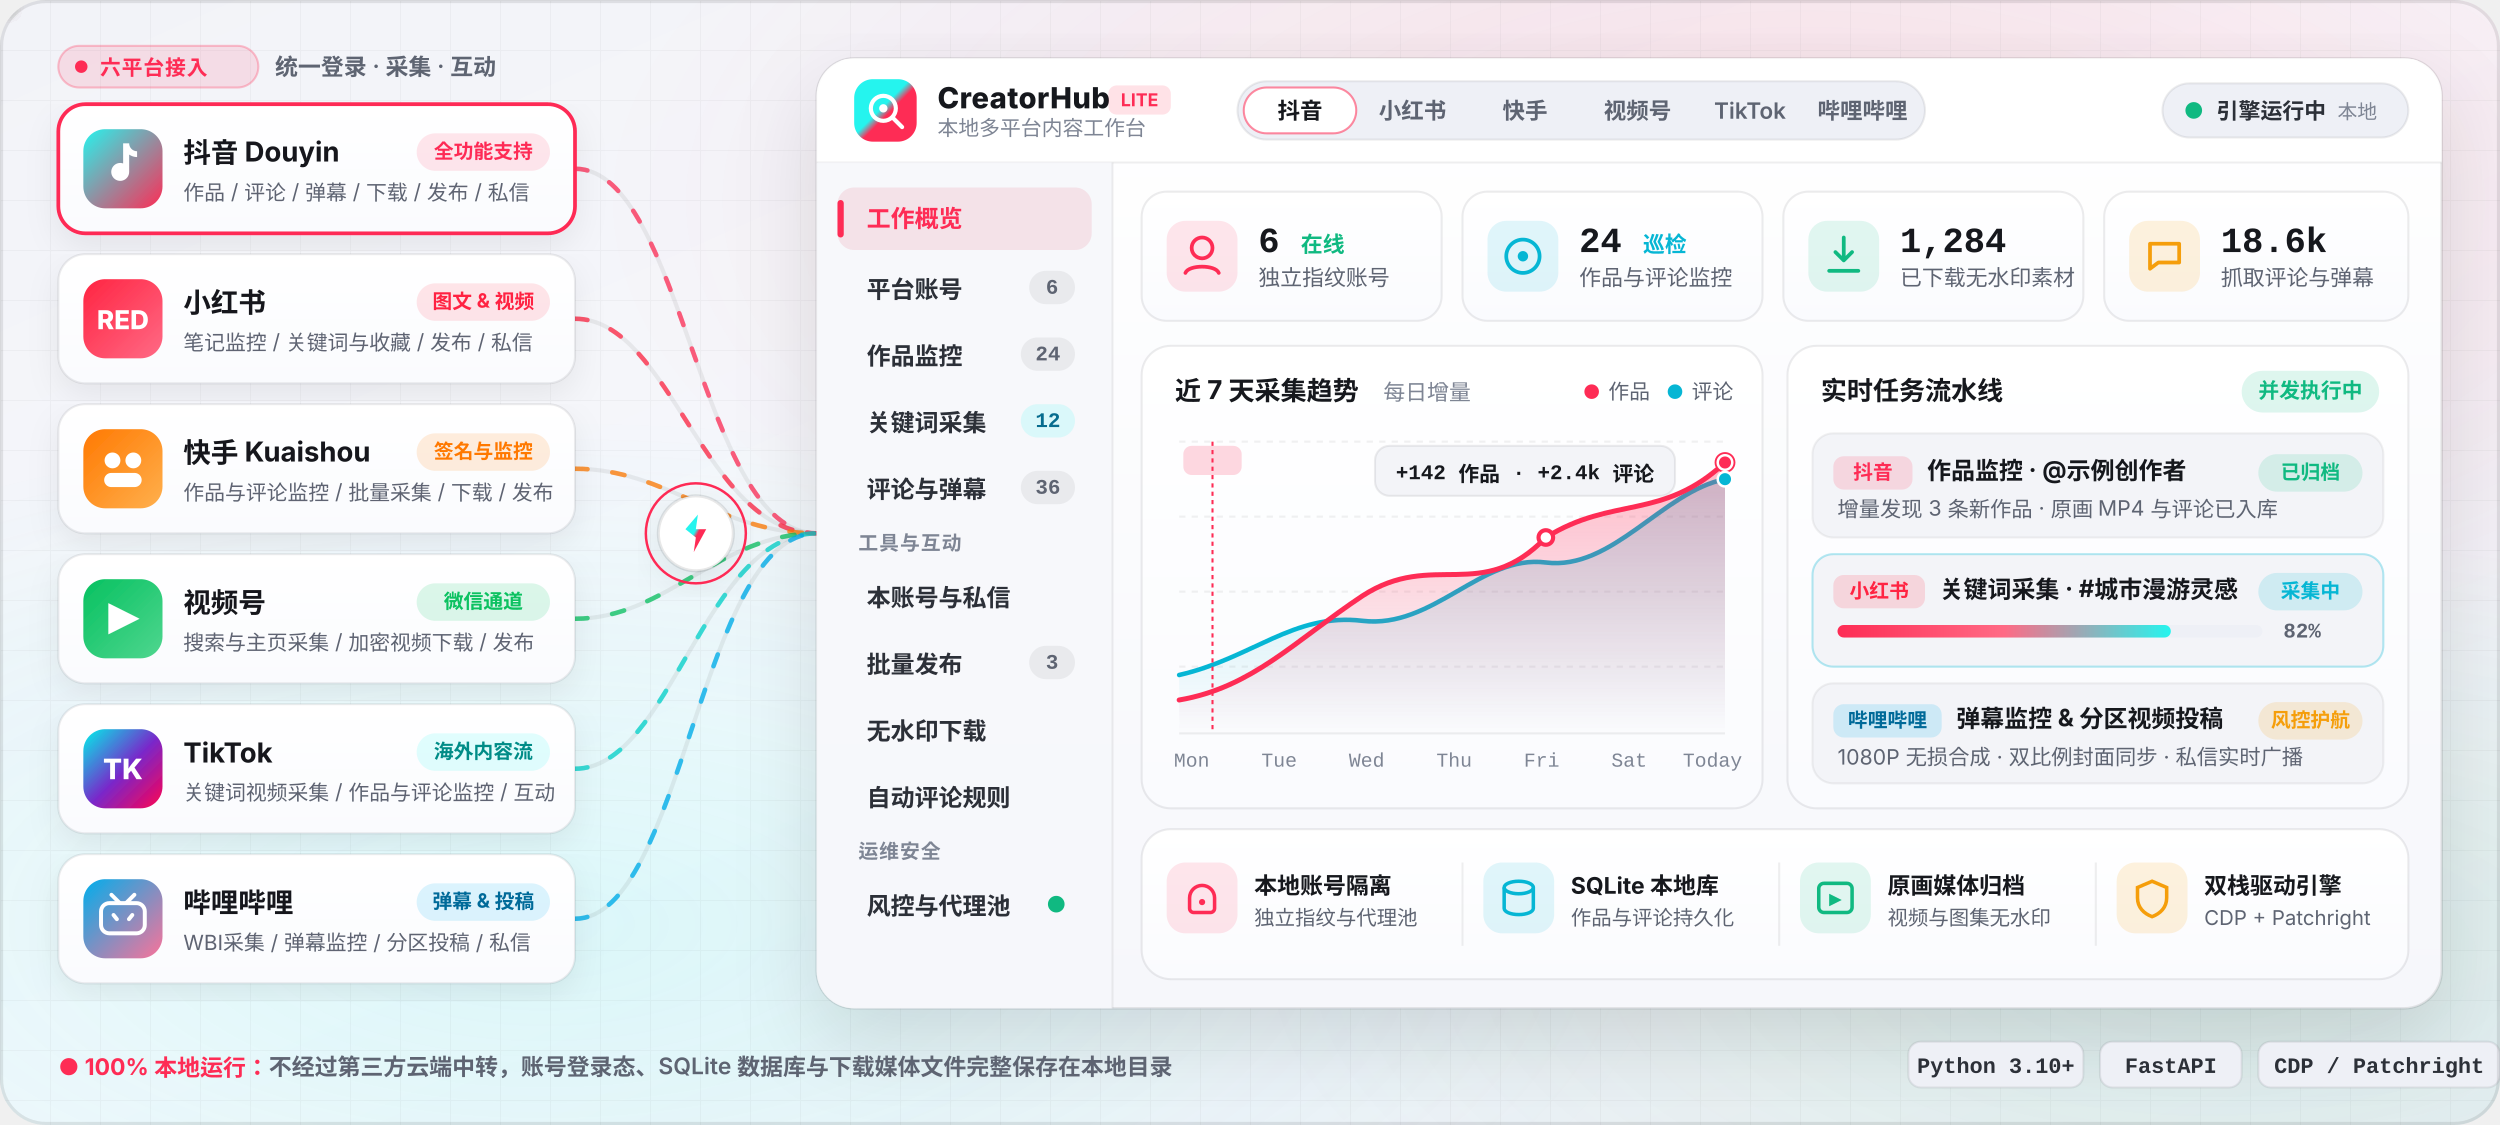
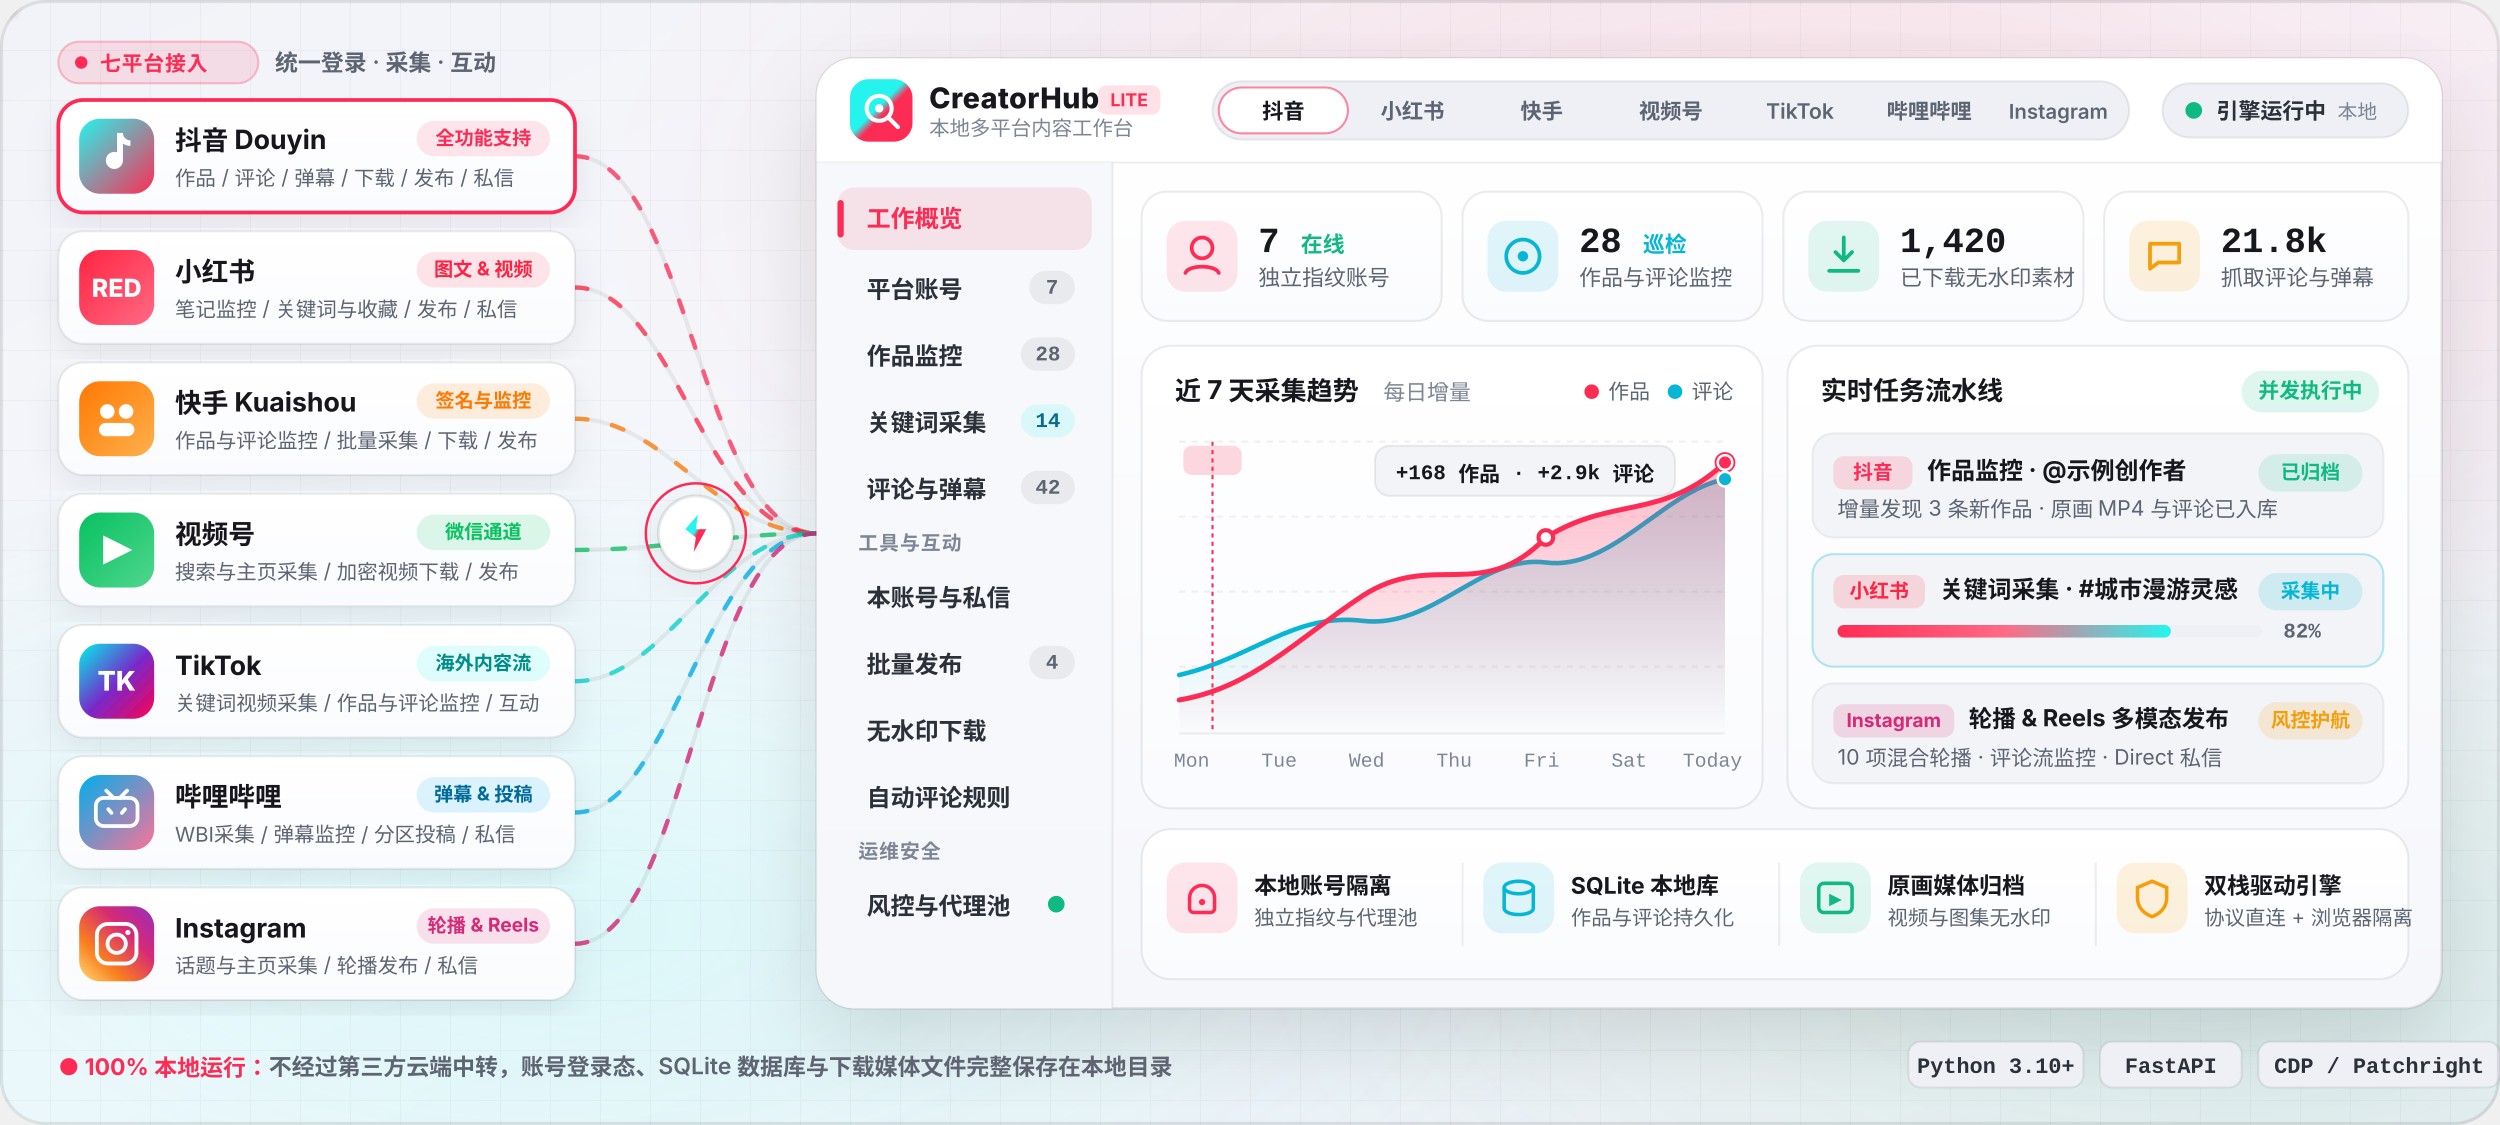
<svg xmlns="http://www.w3.org/2000/svg" viewBox="0 0 1200 540" width="1200" height="540" role="img" aria-labelledby="hero-title hero-desc">
  <defs>
    <linearGradient id="canvas-bg" x1="0" y1="0" x2="1" y2="1">
      <stop offset="0%" stop-color="#f2f3f8" />
      <stop offset="50%" stop-color="#f7f8fc" />
      <stop offset="100%" stop-color="#eceef5" />
    </linearGradient>
    <radialGradient id="glow-rose" cx="0.72" cy="0.18" r="0.48">
      <stop offset="0%" stop-color="#fe2c55" stop-opacity="0.13" />
      <stop offset="100%" stop-color="#fe2c55" stop-opacity="0" />
    </radialGradient>
    <radialGradient id="glow-cyan" cx="0.22" cy="0.82" r="0.45">
      <stop offset="0%" stop-color="#25f4ee" stop-opacity="0.13" />
      <stop offset="100%" stop-color="#25f4ee" stop-opacity="0" />
    </radialGradient>
    <radialGradient id="glow-emerald" cx="0.88" cy="0.85" r="0.38">
      <stop offset="0%" stop-color="#07c160" stop-opacity="0.09" />
      <stop offset="100%" stop-color="#07c160" stop-opacity="0" />
    </radialGradient>
    <linearGradient id="shell-grad" x1="0" y1="0" x2="0" y2="1">
      <stop offset="0%" stop-color="#ffffff" />
      <stop offset="100%" stop-color="#f6f7fb" />
    </linearGradient>
    <linearGradient id="card-grad" x1="0" y1="0" x2="0" y2="1">
      <stop offset="0%" stop-color="#ffffff" />
      <stop offset="100%" stop-color="#fafbfe" />
    </linearGradient>
    <linearGradient id="brand-mark-grad" x1="0" y1="0" x2="1" y2="1">
      <stop offset="0%" stop-color="#25f4ee" />
      <stop offset="45%" stop-color="#25f4ee" />
      <stop offset="55%" stop-color="#fe2c55" />
      <stop offset="100%" stop-color="#fe2c55" />
    </linearGradient>
    <linearGradient id="pf-dy" x1="0" y1="0" x2="1" y2="1">
      <stop offset="0%" stop-color="#25f4ee" />
      <stop offset="100%" stop-color="#fe2c55" />
    </linearGradient>
    <linearGradient id="pf-xhs" x1="0" y1="0" x2="1" y2="1">
      <stop offset="0%" stop-color="#ff2442" />
      <stop offset="100%" stop-color="#ff6a85" />
    </linearGradient>
    <linearGradient id="pf-ks" x1="0" y1="0" x2="1" y2="1">
      <stop offset="0%" stop-color="#ff7902" />
      <stop offset="100%" stop-color="#ffb04d" />
    </linearGradient>
    <linearGradient id="pf-sph" x1="0" y1="0" x2="1" y2="1">
      <stop offset="0%" stop-color="#07c160" />
      <stop offset="100%" stop-color="#4fd68f" />
    </linearGradient>
    <linearGradient id="pf-tk" x1="0" y1="0" x2="1" y2="1">
      <stop offset="0%" stop-color="#00f2ea" />
      <stop offset="52%" stop-color="#7928ca" />
      <stop offset="100%" stop-color="#ff0050" />
    </linearGradient>
    <linearGradient id="pf-bili" x1="0" y1="0" x2="1" y2="1">
      <stop offset="0%" stop-color="#00aeec" />
      <stop offset="100%" stop-color="#fb7299" />
+     </linearGradient>
+     <linearGradient id="pf-ig" x1="0" y1="1" x2="1" y2="0">
+       <stop offset="0%" stop-color="#feda75" />
+       <stop offset="30%" stop-color="#fa7e1e" />
+       <stop offset="65%" stop-color="#d62976" />
+       <stop offset="100%" stop-color="#962fbf" />
    </linearGradient>
    <linearGradient id="chart-rose-fill" x1="0" y1="0" x2="0" y2="1">
      <stop offset="0%" stop-color="#fe2c55" stop-opacity="0.32" />
      <stop offset="100%" stop-color="#fe2c55" stop-opacity="0.0" />
    </linearGradient>
    <linearGradient id="chart-cyan-fill" x1="0" y1="0" x2="0" y2="1">
      <stop offset="0%" stop-color="#06b6d4" stop-opacity="0.26" />
      <stop offset="100%" stop-color="#06b6d4" stop-opacity="0.0" />
    </linearGradient>
    <linearGradient id="progress-grad" x1="0" y1="0" x2="1" y2="0">
      <stop offset="0%" stop-color="#fe2c55" />
      <stop offset="50%" stop-color="#ff6a85" />
      <stop offset="100%" stop-color="#25f4ee" />
    </linearGradient>
    <pattern id="bg-grid" width="24" height="24" patternUnits="userSpaceOnUse">
      <path d="M 24 0 L 0 0 0 24" fill="none" stroke="rgba(20,22,28,0.035)" stroke-width="1" />
    </pattern>
    <filter id="sh-shell" x="-8%" y="-8%" width="116%" height="120%">
      <feDropShadow dx="0" dy="16" stdDeviation="20" flood-color="#000000" flood-opacity="0.12" />
    </filter>
    <filter id="sh-card" x="-8%" y="-10%" width="116%" height="124%">
      <feDropShadow dx="0" dy="6" stdDeviation="8" flood-color="#000000" flood-opacity="0.07" />
    </filter>
    <filter id="orb-glow" x="-100%" y="-100%" width="300%" height="300%">
      <feGaussianBlur stdDeviation="3.5" result="blur" />
      <feMerge>
        <feMergeNode in="blur" />
        <feMergeNode in="SourceGraphic" />
      </feMerge>
    </filter>
    <clipPath id="canvas-clip">
      <rect width="1200" height="540" rx="22" />
    </clipPath>
    <clipPath id="shell-clip">
      <rect x="392" y="28" width="780" height="456" rx="18" />
    </clipPath>
-     <path id="stream-1" d="M 276 81 C 328 81, 336 256, 392 256" />
-     <path id="stream-2" d="M 276 153 C 322 153, 338 256, 392 256" />
-     <path id="stream-3" d="M 276 225 C 320 225, 345 256, 392 256" />
-     <path id="stream-4" d="M 276 297 C 320 297, 345 256, 392 256" />
-     <path id="stream-5" d="M 276 369 C 322 369, 338 256, 392 256" />
-     <path id="stream-6" d="M 276 441 C 328 441, 336 256, 392 256" />
+     <path id="stream-1" d="M 276 75 C 330 75, 336 256, 392 256" />
+     <path id="stream-2" d="M 276 138 C 324 138, 338 256, 392 256" />
+     <path id="stream-3" d="M 276 201 C 320 201, 344 256, 392 256" />
+     <path id="stream-4" d="M 276 264 C 320 264, 348 256, 392 256" />
+     <path id="stream-5" d="M 276 327 C 320 327, 344 256, 392 256" />
+     <path id="stream-6" d="M 276 390 C 324 390, 338 256, 392 256" />
+     <path id="stream-7" d="M 276 453 C 330 453, 336 256, 392 256" />
  </defs>
  <style>
    .font-ui {
      font-family: -apple-system, BlinkMacSystemFont, "Segoe UI", "PingFang SC", "Hiragino Sans GB", "Microsoft YaHei", sans-serif;
    }
    .font-mono {
      font-family: "JetBrains Mono", "SFMono-Regular", Consolas, "Liberation Mono", Menlo, monospace;
      font-variant-numeric: tabular-nums;
    }

    /* Flowing Data Streams */
    .stream-dash {
      stroke-dasharray: 6 12;
      animation: dash-flow 2.2s linear infinite;
    }
    .stream-dash.d2 { animation-duration: 2.5s; animation-delay: -0.4s; }
-     .stream-dash.d3 { animation-duration: 2.0s; animation-delay: -0.9s; }
-     .stream-dash.d4 { animation-duration: 2.6s; animation-delay: -1.3s; }
-     .stream-dash.d5 { animation-duration: 2.3s; animation-delay: -1.7s; }
-     .stream-dash.d6 { animation-duration: 2.4s; animation-delay: -2.1s; }
+     .stream-dash.d3 { animation-duration: 2.0s; animation-delay: -0.8s; }
+     .stream-dash.d4 { animation-duration: 2.6s; animation-delay: -1.2s; }
+     .stream-dash.d5 { animation-duration: 2.3s; animation-delay: -1.6s; }
+     .stream-dash.d6 { animation-duration: 2.4s; animation-delay: -2.0s; }
+     .stream-dash.d7 { animation-duration: 2.5s; animation-delay: -2.4s; }

    @keyframes dash-flow {
      from { stroke-dashoffset: 36; }
      to { stroke-dashoffset: 0; }
    }

    /* Live Engine Dot Pulse */
    .live-dot {
      transform-box: fill-box;
      transform-origin: center;
      animation: pulse-ring 2.2s cubic-bezier(0.2, 0.75, 0.25, 1) infinite;
    }
    @keyframes pulse-ring {
      0%, 100% { opacity: 1; transform: scale(1); }
      50% { opacity: 0.45; transform: scale(1.35); }
    }

-     /* 6-Platform Sequential Spotlight (12s cycle = 2s per platform) */
-     .pf-spot-1 { animation: pf-glow 12s infinite 0s; }
-     .pf-spot-2 { animation: pf-glow 12s infinite 2s; }
-     .pf-spot-3 { animation: pf-glow 12s infinite 4s; }
-     .pf-spot-4 { animation: pf-glow 12s infinite 6s; }
-     .pf-spot-5 { animation: pf-glow 12s infinite 8s; }
-     .pf-spot-6 { animation: pf-glow 12s infinite 10s; }
+     /* 7-Platform Sequential Spotlight (14s cycle = 2s per platform) */
+     .pf-spot-1 { animation: pf-glow 14s infinite 0s; }
+     .pf-spot-2 { animation: pf-glow 14s infinite 2s; }
+     .pf-spot-3 { animation: pf-glow 14s infinite 4s; }
+     .pf-spot-4 { animation: pf-glow 14s infinite 6s; }
+     .pf-spot-5 { animation: pf-glow 14s infinite 8s; }
+     .pf-spot-6 { animation: pf-glow 14s infinite 10s; }
+     .pf-spot-7 { animation: pf-glow 14s infinite 12s; }

    @keyframes pf-glow {
-       0%, 15% { opacity: 1; }
-       19%, 96% { opacity: 0; }
+       0%, 12.5% { opacity: 1; }
+       16%, 96% { opacity: 0; }
      100% { opacity: 1; }
    }

-     /* Platform Switcher Sliding Pill inside Workbench Header */
+     /* Platform Switcher Sliding Pill inside Workbench Header (7 tabs, 62px step) */
    .pswitch-pill {
-       animation: slide-pswitch 12s cubic-bezier(0.22, 1, 0.36, 1) infinite;
+       animation: slide-pswitch 14s cubic-bezier(0.22, 1, 0.36, 1) infinite;
    }
    @keyframes slide-pswitch {
-       0%, 14%     { transform: translateX(0px); }
-       16.6%, 30.6% { transform: translateX(54px); }
-       33.3%, 47.3% { transform: translateX(108px); }
-       50.0%, 64.0% { transform: translateX(162px); }
-       66.6%, 80.6% { transform: translateX(216px); }
-       83.3%, 97.3% { transform: translateX(270px); }
-       100%        { transform: translateX(0px); }
+       0%, 12%       { transform: translateX(0px); }
+       14.28%, 26.2% { transform: translateX(62px); }
+       28.57%, 40.5% { transform: translateX(124px); }
+       42.85%, 54.8% { transform: translateX(186px); }
+       57.14%, 69.1% { transform: translateX(248px); }
+       71.42%, 83.4% { transform: translateX(310px); }
+       85.71%, 97.7% { transform: translateX(372px); }
+       100%          { transform: translateX(0px); }
    }

    /* Chart Scanline and Pulsing Node */
    .chart-scan {
      animation: scan-x 6s ease-in-out infinite alternate;
    }
    @keyframes scan-x {
      0%   { transform: translateX(0px); opacity: 0.35; }
      50%  { opacity: 0.85; }
      100% { transform: translateX(230px); opacity: 0.35; }
    }

    /* Task Progress Bar Animation */
    .task-prog {
      animation: prog-fill 4.5s ease-in-out infinite alternate;
    }
    @keyframes prog-fill {
      0%   { width: 110px; }
      100% { width: 196px; }
    }

    /* Gateway Core Pulse */
    .hub-ring {
      transform-box: fill-box;
      transform-origin: center;
      animation: hub-breathe 3s ease-in-out infinite;
    }
    @keyframes hub-breathe {
      0%, 100% { transform: scale(1); opacity: 0.45; }
      50% { transform: scale(1.18); opacity: 0.85; }
    }

    @media (prefers-reduced-motion: reduce) {
-       .stream-dash, .live-dot, .pf-spot-1, .pf-spot-2, .pf-spot-3, .pf-spot-4, .pf-spot-5, .pf-spot-6,
+       .stream-dash, .live-dot, .pf-spot-1, .pf-spot-2, .pf-spot-3, .pf-spot-4, .pf-spot-5, .pf-spot-6, .pf-spot-7,
      .pswitch-pill, .chart-scan, .task-prog, .hub-ring {
        animation: none !important;
      }
    }
  </style>
  <g clip-path="url(#canvas-clip)" class="font-ui">
    <rect width="1200" height="540" rx="22" fill="url(#canvas-bg)" />
    <rect width="1200" height="540" fill="url(#glow-rose)" />
    <rect width="1200" height="540" fill="url(#glow-cyan)" />
    <rect width="1200" height="540" fill="url(#glow-emerald)" />
    <rect width="1200" height="540" fill="url(#bg-grid)" />
-     <g transform="translate(28, 22)">
+     <g transform="translate(28, 20)">
      <rect x="0" y="0" width="96" height="20" rx="10" fill="rgba(254,44,85,0.12)" stroke="rgba(254,44,85,0.28)" stroke-width="1" />
      <circle cx="11" cy="10" r="3" fill="#fe2c55" />
-       <text x="20" y="14" fill="#fe2c55" font-size="10" font-weight="700" letter-spacing="0.4">六平台接入</text>
+       <text x="20" y="14" fill="#fe2c55" font-size="10" font-weight="700" letter-spacing="0.4">七平台接入</text>
      <text x="104" y="14" fill="#5e6472" font-size="11" font-weight="600">统一登录 · 采集 · 互动</text>
    </g>
    <g fill="none" stroke-linecap="round">
      <use href="#stream-1" stroke="rgba(20,22,28,0.07)" stroke-width="2" />
      <use href="#stream-2" stroke="rgba(20,22,28,0.07)" stroke-width="2" />
      <use href="#stream-3" stroke="rgba(20,22,28,0.07)" stroke-width="2" />
      <use href="#stream-4" stroke="rgba(20,22,28,0.07)" stroke-width="2" />
      <use href="#stream-5" stroke="rgba(20,22,28,0.07)" stroke-width="2" />
      <use href="#stream-6" stroke="rgba(20,22,28,0.07)" stroke-width="2" />
-       <use href="#stream-1" class="stream-dash" stroke="#fe2c55" stroke-width="2.2" stroke-opacity="0.75" />
-       <use href="#stream-2" class="stream-dash d2" stroke="#ff2442" stroke-width="2.2" stroke-opacity="0.75" />
-       <use href="#stream-3" class="stream-dash d3" stroke="#ff7902" stroke-width="2.2" stroke-opacity="0.75" />
-       <use href="#stream-4" class="stream-dash d4" stroke="#07c160" stroke-width="2.2" stroke-opacity="0.75" />
-       <use href="#stream-5" class="stream-dash d5" stroke="#00d2cb" stroke-width="2.2" stroke-opacity="0.75" />
-       <use href="#stream-6" class="stream-dash d6" stroke="#00aeec" stroke-width="2.2" stroke-opacity="0.78" />
-       <circle r="3.8" fill="#fe2c55" filter="url(#orb-glow)">
-         <animateMotion dur="2.4s" repeatCount="indefinite" path="M 276 81 C 328 81, 336 256, 392 256" />
-       </circle>
-       <circle r="3.8" fill="#ff2442" filter="url(#orb-glow)">
-         <animateMotion dur="2.7s" begin="-0.5s" repeatCount="indefinite" path="M 276 153 C 322 153, 338 256, 392 256" />
-       </circle>
-       <circle r="3.8" fill="#ff7902" filter="url(#orb-glow)">
-         <animateMotion dur="2.2s" begin="-1.0s" repeatCount="indefinite" path="M 276 225 C 320 225, 345 256, 392 256" />
-       </circle>
-       <circle r="3.8" fill="#07c160" filter="url(#orb-glow)">
-         <animateMotion dur="2.8s" begin="-1.5s" repeatCount="indefinite" path="M 276 297 C 320 297, 345 256, 392 256" />
-       </circle>
-       <circle r="3.8" fill="#25f4ee" filter="url(#orb-glow)">
-         <animateMotion dur="2.5s" begin="-1.9s" repeatCount="indefinite" path="M 276 369 C 322 369, 338 256, 392 256" />
-       </circle>
-       <circle r="3.8" fill="#00aeec" filter="url(#orb-glow)">
-         <animateMotion dur="2.6s" begin="-2.3s" repeatCount="indefinite" path="M 276 441 C 328 441, 336 256, 392 256" />
+       <use href="#stream-7" stroke="rgba(20,22,28,0.07)" stroke-width="2" />
+       <use href="#stream-1" class="stream-dash" stroke="#fe2c55" stroke-width="2.1" stroke-opacity="0.75" />
+       <use href="#stream-2" class="stream-dash d2" stroke="#ff2442" stroke-width="2.1" stroke-opacity="0.75" />
+       <use href="#stream-3" class="stream-dash d3" stroke="#ff7902" stroke-width="2.1" stroke-opacity="0.75" />
+       <use href="#stream-4" class="stream-dash d4" stroke="#07c160" stroke-width="2.1" stroke-opacity="0.75" />
+       <use href="#stream-5" class="stream-dash d5" stroke="#00d2cb" stroke-width="2.1" stroke-opacity="0.75" />
+       <use href="#stream-6" class="stream-dash d6" stroke="#00aeec" stroke-width="2.1" stroke-opacity="0.78" />
+       <use href="#stream-7" class="stream-dash d7" stroke="#d62976" stroke-width="2.1" stroke-opacity="0.80" />
+       <circle r="3.6" fill="#fe2c55" filter="url(#orb-glow)">
+         <animateMotion dur="2.4s" repeatCount="indefinite" path="M 276 75 C 330 75, 336 256, 392 256" />
+       </circle>
+       <circle r="3.6" fill="#ff2442" filter="url(#orb-glow)">
+         <animateMotion dur="2.7s" begin="-0.4s" repeatCount="indefinite" path="M 276 138 C 324 138, 338 256, 392 256" />
+       </circle>
+       <circle r="3.6" fill="#ff7902" filter="url(#orb-glow)">
+         <animateMotion dur="2.2s" begin="-0.9s" repeatCount="indefinite" path="M 276 201 C 320 201, 344 256, 392 256" />
+       </circle>
+       <circle r="3.6" fill="#07c160" filter="url(#orb-glow)">
+         <animateMotion dur="2.8s" begin="-1.3s" repeatCount="indefinite" path="M 276 264 C 320 264, 348 256, 392 256" />
+       </circle>
+       <circle r="3.6" fill="#25f4ee" filter="url(#orb-glow)">
+         <animateMotion dur="2.5s" begin="-1.7s" repeatCount="indefinite" path="M 276 327 C 320 327, 344 256, 392 256" />
+       </circle>
+       <circle r="3.6" fill="#00aeec" filter="url(#orb-glow)">
+         <animateMotion dur="2.6s" begin="-2.1s" repeatCount="indefinite" path="M 276 390 C 324 390, 338 256, 392 256" />
+       </circle>
+       <circle r="3.6" fill="#d62976" filter="url(#orb-glow)">
+         <animateMotion dur="2.5s" begin="-2.5s" repeatCount="indefinite" path="M 276 453 C 330 453, 336 256, 392 256" />
      </circle>
    </g>
    <g transform="translate(334, 256)" filter="url(#sh-card)">
      <circle r="24" fill="none" stroke="#fe2c55" stroke-width="1.2" class="hub-ring" />
      <circle r="18" fill="#ffffff" stroke="rgba(20,22,28,0.10)" stroke-width="1.5" />
      <path d="M-5 -2 L1 -9 L0 -2 L5 -2 L-1 9 L0 2 Z" fill="url(#brand-mark-grad)" />
    </g>
-     <g transform="translate(28, 50)" filter="url(#sh-card)">
-       <rect width="248" height="62" rx="13" fill="url(#card-grad)" stroke="rgba(20,22,28,0.08)" stroke-width="1" />
-       <rect width="248" height="62" rx="13" fill="none" stroke="#fe2c55" stroke-width="1.8" class="pf-spot-1" />
-       <rect x="12" y="12" width="38" height="38" rx="10.5" fill="url(#pf-dy)" />
-       <path d="M34 20.5v12a4.3 4.3 0 1 1-2.9-4.05V18.8h2.9a3.8 3.8 0 0 0 3.8 3.8v2.8a6.7 6.7 0 0 1-3.8-1.2Z" fill="#ffffff" />
-       <text x="60" y="28" fill="#16181d" font-size="13.2" font-weight="700">抖音 Douyin</text>
-       <rect x="172" y="14" width="64" height="18" rx="9" fill="rgba(254,44,85,0.12)" />
-       <text x="204" y="26" fill="#fe2c55" font-size="9.5" font-weight="700" text-anchor="middle">全功能支持</text>
-       <text x="60" y="46" fill="#5e6472" font-size="10">作品 / 评论 / 弹幕 / 下载 / 发布 / 私信</text>
-     </g>
-     <g transform="translate(28, 122)" filter="url(#sh-card)">
-       <rect width="248" height="62" rx="13" fill="url(#card-grad)" stroke="rgba(20,22,28,0.08)" stroke-width="1" />
-       <rect width="248" height="62" rx="13" fill="none" stroke="#ff2442" stroke-width="1.8" class="pf-spot-2" opacity="0" />
-       <rect x="12" y="12" width="38" height="38" rx="10.5" fill="url(#pf-xhs)" />
-       <text x="31" y="36" fill="#ffffff" font-size="12.5" font-weight="800" text-anchor="middle">RED</text>
-       <text x="60" y="28" fill="#16181d" font-size="13.2" font-weight="700">小红书</text>
-       <rect x="172" y="14" width="64" height="18" rx="9" fill="rgba(255,36,66,0.12)" />
-       <text x="204" y="26" fill="#ff2442" font-size="9.5" font-weight="700" text-anchor="middle">图文 &amp; 视频</text>
-       <text x="60" y="46" fill="#5e6472" font-size="10">笔记监控 / 关键词与收藏 / 发布 / 私信</text>
-     </g>
-     <g transform="translate(28, 194)" filter="url(#sh-card)">
-       <rect width="248" height="62" rx="13" fill="url(#card-grad)" stroke="rgba(20,22,28,0.08)" stroke-width="1" />
-       <rect width="248" height="62" rx="13" fill="none" stroke="#ff7902" stroke-width="1.8" class="pf-spot-3" opacity="0" />
-       <rect x="12" y="12" width="38" height="38" rx="10.5" fill="url(#pf-ks)" />
-       <circle cx="26" cy="27" r="3.8" fill="#ffffff" />
-       <circle cx="36" cy="27" r="3.8" fill="#ffffff" />
-       <rect x="22" y="33" width="18" height="6.8" rx="3.4" fill="#ffffff" />
-       <text x="60" y="28" fill="#16181d" font-size="13.2" font-weight="700">快手 Kuaishou</text>
-       <rect x="172" y="14" width="64" height="18" rx="9" fill="rgba(255,121,2,0.14)" />
-       <text x="204" y="26" fill="#ff7902" font-size="9.5" font-weight="700" text-anchor="middle">签名与监控</text>
-       <text x="60" y="46" fill="#5e6472" font-size="10">作品与评论监控 / 批量采集 / 下载 / 发布</text>
-     </g>
-     <g transform="translate(28, 266)" filter="url(#sh-card)">
-       <rect width="248" height="62" rx="13" fill="url(#card-grad)" stroke="rgba(20,22,28,0.08)" stroke-width="1" />
-       <rect width="248" height="62" rx="13" fill="none" stroke="#07c160" stroke-width="1.8" class="pf-spot-4" opacity="0" />
-       <rect x="12" y="12" width="38" height="38" rx="10.5" fill="url(#pf-sph)" />
-       <path d="M24 23.5l15 7.5-15 7.5v-15z" fill="#ffffff" />
-       <text x="60" y="28" fill="#16181d" font-size="13.2" font-weight="700">视频号</text>
-       <rect x="172" y="14" width="64" height="18" rx="9" fill="rgba(7,193,96,0.14)" />
-       <text x="204" y="26" fill="#07c160" font-size="9.5" font-weight="700" text-anchor="middle">微信通道</text>
-       <text x="60" y="46" fill="#5e6472" font-size="10">搜索与主页采集 / 加密视频下载 / 发布</text>
-     </g>
-     <g transform="translate(28, 338)" filter="url(#sh-card)">
-       <rect width="248" height="62" rx="13" fill="url(#card-grad)" stroke="rgba(20,22,28,0.08)" stroke-width="1" />
-       <rect width="248" height="62" rx="13" fill="none" stroke="#00d2cb" stroke-width="1.8" class="pf-spot-5" opacity="0" />
-       <rect x="12" y="12" width="38" height="38" rx="10.5" fill="url(#pf-tk)" />
-       <text x="31" y="36" fill="#ffffff" font-size="13.5" font-weight="800" text-anchor="middle">TK</text>
-       <text x="60" y="28" fill="#16181d" font-size="13.2" font-weight="700">TikTok</text>
-       <rect x="172" y="14" width="64" height="18" rx="9" fill="rgba(37,244,238,0.14)" />
-       <text x="204" y="26" fill="#008c87" font-size="9.5" font-weight="700" text-anchor="middle">海外内容流</text>
-       <text x="60" y="46" fill="#5e6472" font-size="10">关键词视频采集 / 作品与评论监控 / 互动</text>
-     </g>
-     <g transform="translate(28, 410)" filter="url(#sh-card)">
-       <rect width="248" height="62" rx="13" fill="url(#card-grad)" stroke="rgba(20,22,28,0.08)" stroke-width="1" />
-       <rect width="248" height="62" rx="13" fill="none" stroke="#00aeec" stroke-width="1.8" class="pf-spot-6" opacity="0" />
-       <rect x="12" y="12" width="38" height="38" rx="10.5" fill="url(#pf-bili)" />
-       <path d="M25.5 19.5l3.8 3.8M36.5 19.5l-3.8 3.8" fill="none" stroke="#ffffff" stroke-width="1.9" stroke-linecap="round" />
-       <rect x="20.5" y="23.5" width="21" height="14.5" rx="4" fill="none" stroke="#ffffff" stroke-width="1.9" />
-       <path d="M26.5 29.2l1.6 2M35.5 29.2l-1.6 2" fill="none" stroke="#ffffff" stroke-width="1.9" stroke-linecap="round" />
-       <text x="60" y="28" fill="#16181d" font-size="13.2" font-weight="700">哔哩哔哩</text>
-       <rect x="172" y="14" width="64" height="18" rx="9" fill="rgba(0,174,236,0.14)" />
-       <text x="204" y="26" fill="#006a99" font-size="9.5" font-weight="700" text-anchor="middle">弹幕 &amp; 投稿</text>
-       <text x="60" y="46" fill="#5e6472" font-size="10">WBI采集 / 弹幕监控 / 分区投稿 / 私信</text>
+     <g transform="translate(28, 48)" filter="url(#sh-card)">
+       <rect width="248" height="54" rx="12" fill="url(#card-grad)" stroke="rgba(20,22,28,0.08)" stroke-width="1" />
+       <rect width="248" height="54" rx="12" fill="none" stroke="#fe2c55" stroke-width="1.8" class="pf-spot-1" />
+       <rect x="10" y="9" width="36" height="36" rx="10" fill="url(#pf-dy)" />
+       <path d="M31 17.5v11.5a4.1 4.1 0 1 1-2.8-3.88V15.8h2.8a3.6 3.6 0 0 0 3.6 3.6v2.6a6.4 6.4 0 0 1-3.6-1.1Z" fill="#ffffff" />
+       <text x="56" y="24" fill="#16181d" font-size="12.8" font-weight="700">抖音 Douyin</text>
+       <rect x="172" y="10" width="64" height="17" rx="8.5" fill="rgba(254,44,85,0.12)" />
+       <text x="204" y="21.5" fill="#fe2c55" font-size="9.2" font-weight="700" text-anchor="middle">全功能支持</text>
+       <text x="56" y="41" fill="#5e6472" font-size="9.8">作品 / 评论 / 弹幕 / 下载 / 发布 / 私信</text>
+     </g>
+     <g transform="translate(28, 111)" filter="url(#sh-card)">
+       <rect width="248" height="54" rx="12" fill="url(#card-grad)" stroke="rgba(20,22,28,0.08)" stroke-width="1" />
+       <rect width="248" height="54" rx="12" fill="none" stroke="#ff2442" stroke-width="1.8" class="pf-spot-2" opacity="0" />
+       <rect x="10" y="9" width="36" height="36" rx="10" fill="url(#pf-xhs)" />
+       <text x="28" y="31.5" fill="#ffffff" font-size="12" font-weight="800" text-anchor="middle">RED</text>
+       <text x="56" y="24" fill="#16181d" font-size="12.8" font-weight="700">小红书</text>
+       <rect x="172" y="10" width="64" height="17" rx="8.5" fill="rgba(255,36,66,0.12)" />
+       <text x="204" y="21.5" fill="#ff2442" font-size="9.2" font-weight="700" text-anchor="middle">图文 &amp; 视频</text>
+       <text x="56" y="41" fill="#5e6472" font-size="9.8">笔记监控 / 关键词与收藏 / 发布 / 私信</text>
+     </g>
+     <g transform="translate(28, 174)" filter="url(#sh-card)">
+       <rect width="248" height="54" rx="12" fill="url(#card-grad)" stroke="rgba(20,22,28,0.08)" stroke-width="1" />
+       <rect width="248" height="54" rx="12" fill="none" stroke="#ff7902" stroke-width="1.8" class="pf-spot-3" opacity="0" />
+       <rect x="10" y="9" width="36" height="36" rx="10" fill="url(#pf-ks)" />
+       <circle cx="23.5" cy="23.5" r="3.5" fill="#ffffff" />
+       <circle cx="32.5" cy="23.5" r="3.5" fill="#ffffff" />
+       <rect x="19.5" y="29" width="17" height="6.4" rx="3.2" fill="#ffffff" />
+       <text x="56" y="24" fill="#16181d" font-size="12.8" font-weight="700">快手 Kuaishou</text>
+       <rect x="172" y="10" width="64" height="17" rx="8.5" fill="rgba(255,121,2,0.14)" />
+       <text x="204" y="21.5" fill="#ff7902" font-size="9.2" font-weight="700" text-anchor="middle">签名与监控</text>
+       <text x="56" y="41" fill="#5e6472" font-size="9.8">作品与评论监控 / 批量采集 / 下载 / 发布</text>
+     </g>
+     <g transform="translate(28, 237)" filter="url(#sh-card)">
+       <rect width="248" height="54" rx="12" fill="url(#card-grad)" stroke="rgba(20,22,28,0.08)" stroke-width="1" />
+       <rect width="248" height="54" rx="12" fill="none" stroke="#07c160" stroke-width="1.8" class="pf-spot-4" opacity="0" />
+       <rect x="10" y="9" width="36" height="36" rx="10" fill="url(#pf-sph)" />
+       <path d="M21.5 20l14 7-14 7V20z" fill="#ffffff" />
+       <text x="56" y="24" fill="#16181d" font-size="12.8" font-weight="700">视频号</text>
+       <rect x="172" y="10" width="64" height="17" rx="8.5" fill="rgba(7,193,96,0.14)" />
+       <text x="204" y="21.5" fill="#07c160" font-size="9.2" font-weight="700" text-anchor="middle">微信通道</text>
+       <text x="56" y="41" fill="#5e6472" font-size="9.8">搜索与主页采集 / 加密视频下载 / 发布</text>
+     </g>
+     <g transform="translate(28, 300)" filter="url(#sh-card)">
+       <rect width="248" height="54" rx="12" fill="url(#card-grad)" stroke="rgba(20,22,28,0.08)" stroke-width="1" />
+       <rect width="248" height="54" rx="12" fill="none" stroke="#00d2cb" stroke-width="1.8" class="pf-spot-5" opacity="0" />
+       <rect x="10" y="9" width="36" height="36" rx="10" fill="url(#pf-tk)" />
+       <text x="28" y="31.5" fill="#ffffff" font-size="13" font-weight="800" text-anchor="middle">TK</text>
+       <text x="56" y="24" fill="#16181d" font-size="12.8" font-weight="700">TikTok</text>
+       <rect x="172" y="10" width="64" height="17" rx="8.5" fill="rgba(37,244,238,0.14)" />
+       <text x="204" y="21.5" fill="#008c87" font-size="9.2" font-weight="700" text-anchor="middle">海外内容流</text>
+       <text x="56" y="41" fill="#5e6472" font-size="9.8">关键词视频采集 / 作品与评论监控 / 互动</text>
+     </g>
+     <g transform="translate(28, 363)" filter="url(#sh-card)">
+       <rect width="248" height="54" rx="12" fill="url(#card-grad)" stroke="rgba(20,22,28,0.08)" stroke-width="1" />
+       <rect width="248" height="54" rx="12" fill="none" stroke="#00aeec" stroke-width="1.8" class="pf-spot-6" opacity="0" />
+       <rect x="10" y="9" width="36" height="36" rx="10" fill="url(#pf-bili)" />
+       <path d="M23 16.5l3.5 3.5M33 16.5l-3.5 3.5" fill="none" stroke="#ffffff" stroke-width="1.8" stroke-linecap="round" />
+       <rect x="18" y="20" width="20" height="13.5" rx="3.8" fill="none" stroke="#ffffff" stroke-width="1.8" />
+       <path d="M24 25.4l1.5 1.8M32 25.4l-1.5 1.8" fill="none" stroke="#ffffff" stroke-width="1.8" stroke-linecap="round" />
+       <text x="56" y="24" fill="#16181d" font-size="12.8" font-weight="700">哔哩哔哩</text>
+       <rect x="172" y="10" width="64" height="17" rx="8.5" fill="rgba(0,174,236,0.14)" />
+       <text x="204" y="21.5" fill="#006a99" font-size="9.2" font-weight="700" text-anchor="middle">弹幕 &amp; 投稿</text>
+       <text x="56" y="41" fill="#5e6472" font-size="9.8">WBI采集 / 弹幕监控 / 分区投稿 / 私信</text>
+     </g>
+     <g transform="translate(28, 426)" filter="url(#sh-card)">
+       <rect width="248" height="54" rx="12" fill="url(#card-grad)" stroke="rgba(20,22,28,0.08)" stroke-width="1" />
+       <rect width="248" height="54" rx="12" fill="none" stroke="#d62976" stroke-width="1.8" class="pf-spot-7" opacity="0" />
+       <rect x="10" y="9" width="36" height="36" rx="10" fill="url(#pf-ig)" />
+       <rect x="18.5" y="17.5" width="19" height="19" rx="5.2" fill="none" stroke="#ffffff" stroke-width="1.85" />
+       <circle cx="28" cy="27" r="4.4" fill="none" stroke="#ffffff" stroke-width="1.85" />
+       <circle cx="33.4" cy="21.6" r="1.25" fill="#ffffff" />
+       <text x="56" y="24" fill="#16181d" font-size="12.8" font-weight="700">Instagram</text>
+       <rect x="172" y="10" width="64" height="17" rx="8.5" fill="rgba(214,41,118,0.14)" />
+       <text x="204" y="21.5" fill="#d62976" font-size="9.2" font-weight="700" text-anchor="middle">轮播 &amp; Reels</text>
+       <text x="56" y="41" fill="#5e6472" font-size="9.8">话题与主页采集 / 轮播发布 / 私信</text>
    </g>
    <g filter="url(#sh-shell)">
      <rect x="392" y="28" width="780" height="456" rx="18" fill="url(#shell-grad)" stroke="rgba(20,22,28,0.10)" stroke-width="1.2" />
    </g>
    <g clip-path="url(#shell-clip)">
      <line x1="392" y1="29" x2="1172" y2="29" stroke="rgba(255,255,255,0.95)" stroke-width="1" />
      <rect x="392" y="28" width="780" height="50" fill="rgba(255,255,255,0.90)" />
      <line x1="392" y1="78" x2="1172" y2="78" stroke="rgba(20,22,28,0.07)" stroke-width="1" />
-       <g transform="translate(410, 38)">
+       <g transform="translate(408, 38)">
        <rect width="30" height="30" rx="9" fill="url(#brand-mark-grad)" />
        <circle cx="14" cy="14" r="6" fill="none" stroke="#ffffff" stroke-width="2" />
        <circle cx="14" cy="14" r="2" fill="#ffffff" />
        <path d="M18.5 18.5 L23 23" stroke="#ffffff" stroke-width="2" stroke-linecap="round" />
-         <text x="40" y="14" fill="#16181d" font-size="14" font-weight="800" letter-spacing="0.2">CreatorHub</text>
-         <rect x="122" y="3" width="30" height="14" rx="4" fill="rgba(254,44,85,0.14)" />
-         <text x="137" y="13" fill="#fe2c55" font-size="8.5" font-weight="700" text-anchor="middle">LITE</text>
-         <text x="40" y="27" fill="#7e8594" font-size="10">本地多平台内容工作台</text>
-       </g>
-       <g transform="translate(594, 39)">
-         <rect width="330" height="28" rx="14" fill="#eef0f6" stroke="rgba(20,22,28,0.08)" stroke-width="1" />
+         <text x="38" y="14" fill="#16181d" font-size="13.8" font-weight="800" letter-spacing="0.2">CreatorHub</text>
+         <rect x="119" y="3" width="30" height="14" rx="4" fill="rgba(254,44,85,0.14)" />
+         <text x="134" y="13" fill="#fe2c55" font-size="8.5" font-weight="700" text-anchor="middle">LITE</text>
+         <text x="38" y="27" fill="#7e8594" font-size="9.8">本地多平台内容工作台</text>
+       </g>
+       <g transform="translate(582, 39)">
+         <rect width="440" height="28" rx="14" fill="#eef0f6" stroke="rgba(20,22,28,0.08)" stroke-width="1" />
        <g class="pswitch-pill">
-           <rect x="3" y="3" width="54" height="22" rx="11" fill="#ffffff" stroke="#fe2c55" stroke-width="1" stroke-opacity="0.55" />
-         </g>
-         <text x="30" y="18" fill="#16181d" font-size="10.8" font-weight="700" text-anchor="middle">抖音</text>
-         <text x="84" y="18" fill="#5e6472" font-size="10.8" font-weight="600" text-anchor="middle">小红书</text>
-         <text x="138" y="18" fill="#5e6472" font-size="10.8" font-weight="600" text-anchor="middle">快手</text>
-         <text x="192" y="18" fill="#5e6472" font-size="10.8" font-weight="600" text-anchor="middle">视频号</text>
-         <text x="246" y="18" fill="#5e6472" font-size="10.8" font-weight="600" text-anchor="middle">TikTok</text>
-         <text x="300" y="18" fill="#5e6472" font-size="10.8" font-weight="600" text-anchor="middle">哔哩哔哩</text>
+           <rect x="3" y="3" width="62" height="22" rx="11" fill="#ffffff" stroke="#fe2c55" stroke-width="1" stroke-opacity="0.55" />
+         </g>
+         <text x="34" y="18" fill="#16181d" font-size="10.2" font-weight="700" text-anchor="middle">抖音</text>
+         <text x="96" y="18" fill="#5e6472" font-size="10.2" font-weight="600" text-anchor="middle">小红书</text>
+         <text x="158" y="18" fill="#5e6472" font-size="10.2" font-weight="600" text-anchor="middle">快手</text>
+         <text x="220" y="18" fill="#5e6472" font-size="10.2" font-weight="600" text-anchor="middle">视频号</text>
+         <text x="282" y="18" fill="#5e6472" font-size="10.2" font-weight="600" text-anchor="middle">TikTok</text>
+         <text x="344" y="18" fill="#5e6472" font-size="10.2" font-weight="600" text-anchor="middle">哔哩哔哩</text>
+         <text x="406" y="18" fill="#5e6472" font-size="9.8" font-weight="600" text-anchor="middle">Instagram</text>
      </g>
      <g transform="translate(1038, 40)">
        <rect width="118" height="26" rx="13" fill="#eef0f6" stroke="rgba(20,22,28,0.08)" stroke-width="1" />
        <circle cx="15" cy="13" r="4" fill="#10b981" class="live-dot" />
        <circle cx="15" cy="13" r="3.5" fill="#10b981" />
        <text x="26" y="17" fill="#2c3038" font-size="10.5" font-weight="600">引擎运行中</text>
        <text x="84" y="17" fill="#7e8594" font-size="9.5" class="font-mono">本地</text>
      </g>
      <rect x="392" y="78" width="142" height="406" fill="rgba(246,247,251,0.92)" />
      <line x1="534" y1="78" x2="534" y2="484" stroke="rgba(20,22,28,0.07)" stroke-width="1" />
      <g transform="translate(402, 90)" font-size="11.5" font-weight="600">
        <rect x="0" y="0" width="122" height="30" rx="8" fill="rgba(217,28,69,0.10)" />
        <rect x="0" y="6" width="3" height="18" rx="1.5" fill="#fe2c55" />
        <text x="14" y="19" fill="#fe2c55" font-weight="700">工作概览</text>
        <g transform="translate(0, 34)">
          <text x="14" y="19" fill="#2c3038">平台账号</text>
          <rect x="92" y="6" width="22" height="16" rx="8" fill="rgba(20,22,28,0.06)" />
-           <text x="103" y="17" fill="#5e6472" font-size="10" text-anchor="middle" class="font-mono">6</text>
+           <text x="103" y="17" fill="#5e6472" font-size="10" text-anchor="middle" class="font-mono">7</text>
        </g>
        <g transform="translate(0, 66)">
          <text x="14" y="19" fill="#2c3038">作品监控</text>
          <rect x="88" y="6" width="26" height="16" rx="8" fill="rgba(20,22,28,0.06)" />
-           <text x="101" y="17" fill="#5e6472" font-size="10" text-anchor="middle" class="font-mono">24</text>
+           <text x="101" y="17" fill="#5e6472" font-size="10" text-anchor="middle" class="font-mono">28</text>
        </g>
        <g transform="translate(0, 98)">
          <text x="14" y="19" fill="#2c3038">关键词采集</text>
          <rect x="88" y="6" width="26" height="16" rx="8" fill="rgba(37,244,238,0.14)" />
-           <text x="101" y="17" fill="#076c8e" font-size="10" text-anchor="middle" class="font-mono">12</text>
+           <text x="101" y="17" fill="#076c8e" font-size="10" text-anchor="middle" class="font-mono">14</text>
        </g>
        <g transform="translate(0, 130)">
          <text x="14" y="19" fill="#2c3038">评论与弹幕</text>
          <rect x="88" y="6" width="26" height="16" rx="8" fill="rgba(20,22,28,0.06)" />
-           <text x="101" y="17" fill="#5e6472" font-size="10" text-anchor="middle" class="font-mono">36</text>
+           <text x="101" y="17" fill="#5e6472" font-size="10" text-anchor="middle" class="font-mono">42</text>
        </g>
        <text x="10" y="174" fill="#7e8594" font-size="9.5" font-weight="700" letter-spacing="0.5">工具与互动</text>
        <g transform="translate(0, 182)">
          <text x="14" y="19" fill="#2c3038">本账号与私信</text>
        </g>
        <g transform="translate(0, 214)">
          <text x="14" y="19" fill="#2c3038">批量发布</text>
          <rect x="92" y="6" width="22" height="16" rx="8" fill="rgba(20,22,28,0.06)" />
-           <text x="103" y="17" fill="#5e6472" font-size="10" text-anchor="middle" class="font-mono">3</text>
+           <text x="103" y="17" fill="#5e6472" font-size="10" text-anchor="middle" class="font-mono">4</text>
        </g>
        <g transform="translate(0, 246)">
          <text x="14" y="19" fill="#2c3038">无水印下载</text>
        </g>
        <g transform="translate(0, 278)">
          <text x="14" y="19" fill="#2c3038">自动评论规则</text>
        </g>
        <text x="10" y="322" fill="#7e8594" font-size="9.5" font-weight="700" letter-spacing="0.5">运维安全</text>
        <g transform="translate(0, 330)">
          <text x="14" y="19" fill="#2c3038">风控与代理池</text>
          <circle cx="105" cy="14" r="4" fill="#10b981" />
        </g>
      </g>
      <g transform="translate(548, 92)">
        <g transform="translate(0, 0)">
          <rect width="144" height="62" rx="12" fill="url(#card-grad)" stroke="rgba(20,22,28,0.08)" stroke-width="1" />
          <rect x="12" y="14" width="34" height="34" rx="9" fill="rgba(254,44,85,0.12)" />
          <circle cx="29" cy="27" r="5" fill="none" stroke="#fe2c55" stroke-width="1.8" />
          <path d="M21 39c1.5-4 14.5-4 16 0" fill="none" stroke="#fe2c55" stroke-width="1.8" stroke-linecap="round" />
-           <text x="56" y="29" fill="#16181d" font-size="17" font-weight="800" class="font-mono">6 <tspan font-size="10.5" font-weight="600" fill="#10b981">在线</tspan>
+           <text x="56" y="29" fill="#16181d" font-size="17" font-weight="800" class="font-mono">7 <tspan font-size="10.5" font-weight="600" fill="#10b981">在线</tspan>
          </text>
          <text x="56" y="45" fill="#5e6472" font-size="10.5">独立指纹账号</text>
        </g>
        <g transform="translate(154, 0)">
          <rect width="144" height="62" rx="12" fill="url(#card-grad)" stroke="rgba(20,22,28,0.08)" stroke-width="1" />
          <rect x="12" y="14" width="34" height="34" rx="9" fill="rgba(6,182,212,0.12)" />
          <circle cx="29" cy="31" r="8" fill="none" stroke="#06b6d4" stroke-width="1.8" />
          <circle cx="29" cy="31" r="2.5" fill="#06b6d4" />
-           <text x="56" y="29" fill="#16181d" font-size="17" font-weight="800" class="font-mono">24 <tspan font-size="10.5" font-weight="600" fill="#06b6d4">巡检</tspan>
+           <text x="56" y="29" fill="#16181d" font-size="17" font-weight="800" class="font-mono">28 <tspan font-size="10.5" font-weight="600" fill="#06b6d4">巡检</tspan>
          </text>
          <text x="56" y="45" fill="#5e6472" font-size="10.5">作品与评论监控</text>
        </g>
        <g transform="translate(308, 0)">
          <rect width="144" height="62" rx="12" fill="url(#card-grad)" stroke="rgba(20,22,28,0.08)" stroke-width="1" />
          <rect x="12" y="14" width="34" height="34" rx="9" fill="rgba(16,185,129,0.12)" />
          <path d="M29 22v11m0 0l-4-4m4 4l4-4M22 38h14" fill="none" stroke="#10b981" stroke-width="1.8" stroke-linecap="round" stroke-linejoin="round" />
-           <text x="56" y="29" fill="#16181d" font-size="17" font-weight="800" class="font-mono">1,284</text>
+           <text x="56" y="29" fill="#16181d" font-size="17" font-weight="800" class="font-mono">1,420</text>
          <text x="56" y="45" fill="#5e6472" font-size="10.5">已下载无水印素材</text>
        </g>
        <g transform="translate(462, 0)">
          <rect width="146" height="62" rx="12" fill="url(#card-grad)" stroke="rgba(20,22,28,0.08)" stroke-width="1" />
          <rect x="12" y="14" width="34" height="34" rx="9" fill="rgba(245,158,11,0.14)" />
          <path d="M22 25h14v9H26l-4 3v-12z" fill="none" stroke="#f59e0b" stroke-width="1.8" stroke-linejoin="round" />
-           <text x="56" y="29" fill="#16181d" font-size="17" font-weight="800" class="font-mono">18.6k</text>
+           <text x="56" y="29" fill="#16181d" font-size="17" font-weight="800" class="font-mono">21.8k</text>
          <text x="56" y="45" fill="#5e6472" font-size="10.5">抓取评论与弹幕</text>
        </g>
      </g>
      <g transform="translate(548, 166)">
        <rect width="298" height="222" rx="14" fill="url(#card-grad)" stroke="rgba(20,22,28,0.08)" stroke-width="1" />
        <text x="16" y="26" fill="#16181d" font-size="12.5" font-weight="700">近 7 天采集趋势</text>
        <text x="116" y="26" fill="#7e8594" font-size="10.5">每日增量</text>
        <circle cx="216" cy="22" r="3.5" fill="#fe2c55" />
        <text x="224" y="25.5" fill="#5e6472" font-size="10">作品</text>
        <circle cx="256" cy="22" r="3.5" fill="#06b6d4" />
        <text x="264" y="25.5" fill="#5e6472" font-size="10">评论</text>
        <g transform="translate(18, 46)">
          <line x1="0" y1="0" x2="262" y2="0" stroke="rgba(20,22,28,0.06)" stroke-dasharray="3 3" />
          <line x1="0" y1="36" x2="262" y2="36" stroke="rgba(20,22,28,0.06)" stroke-dasharray="3 3" />
          <line x1="0" y1="72" x2="262" y2="72" stroke="rgba(20,22,28,0.06)" stroke-dasharray="3 3" />
          <line x1="0" y1="108" x2="262" y2="108" stroke="rgba(20,22,28,0.06)" stroke-dasharray="3 3" />
          <line x1="0" y1="140" x2="262" y2="140" stroke="rgba(20,22,28,0.07)" />
          <path d="M 0 112 C 35 104, 55 82, 88 86 C 122 90, 145 54, 176 58 C 208 62, 232 24, 262 18 L 262 140 L 0 140 Z" fill="url(#chart-cyan-fill)" />
          <path d="M 0 112 C 35 104, 55 82, 88 86 C 122 90, 145 54, 176 58 C 208 62, 232 24, 262 18" fill="none" stroke="#06b6d4" stroke-width="2.2" stroke-linecap="round" />
          <path d="M 0 124 C 35 118, 55 96, 88 74 C 122 52, 145 78, 176 46 C 208 26, 232 38, 262 10 L 262 140 L 0 140 Z" fill="url(#chart-rose-fill)" />
          <path d="M 0 124 C 35 118, 55 96, 88 74 C 122 52, 145 78, 176 46 C 208 26, 232 38, 262 10" fill="none" stroke="#fe2c55" stroke-width="2.4" stroke-linecap="round" />
          <g class="chart-scan">
            <line x1="16" y1="0" x2="16" y2="140" stroke="#fe2c55" stroke-width="1" stroke-dasharray="2 2" />
            <rect x="2" y="2" width="28" height="14" rx="4" fill="rgba(254,44,85,0.18)" />
          </g>
          <circle cx="176" cy="46" r="3.5" fill="#ffffff" stroke="#fe2c55" stroke-width="2" />
          <circle cx="262" cy="10" r="5" fill="#fe2c55" class="live-dot" />
          <circle cx="262" cy="10" r="3.5" fill="#fe2c55" stroke="#ffffff" stroke-width="1.2" />
          <circle cx="262" cy="18" r="3.5" fill="#06b6d4" stroke="#ffffff" stroke-width="1.2" />
          <rect x="94" y="2" width="144" height="24" rx="7" fill="#f3f4f8" stroke="rgba(20,22,28,0.08)" stroke-width="1" />
-           <text x="166" y="18" fill="#16181d" font-size="10" font-weight="700" text-anchor="middle" class="font-mono">+142 作品 · +2.4k 评论</text>
+           <text x="166" y="18" fill="#16181d" font-size="10" font-weight="700" text-anchor="middle" class="font-mono">+168 作品 · +2.9k 评论</text>
          <g fill="#7e8594" font-size="9.5" class="font-mono" text-anchor="middle">
            <text x="6" y="156">Mon</text>
            <text x="48" y="156">Tue</text>
            <text x="90" y="156">Wed</text>
            <text x="132" y="156">Thu</text>
            <text x="174" y="156">Fri</text>
            <text x="216" y="156">Sat</text>
            <text x="256" y="156">Today</text>
          </g>
        </g>
      </g>
      <g transform="translate(858, 166)">
        <rect width="298" height="222" rx="14" fill="url(#card-grad)" stroke="rgba(20,22,28,0.08)" stroke-width="1" />
        <text x="16" y="26" fill="#16181d" font-size="12.5" font-weight="700">实时任务流水线</text>
        <rect x="218" y="12" width="66" height="20" rx="10" fill="rgba(16,185,129,0.14)" />
        <text x="251" y="25" fill="#10b981" font-size="10" font-weight="700" text-anchor="middle">并发执行中</text>
        <g transform="translate(12, 42)">
          <rect width="274" height="50" rx="10" fill="#f3f4f8" stroke="rgba(20,22,28,0.06)" stroke-width="1" />
          <rect x="10" y="11" width="38" height="16" rx="5" fill="rgba(254,44,85,0.15)" />
          <text x="29" y="22" fill="#fe2c55" font-size="9.5" font-weight="700" text-anchor="middle">抖音</text>
          <text x="55" y="22" fill="#16181d" font-size="11.5" font-weight="700">作品监控 · @示例创作者</text>
          <rect x="214" y="10" width="50" height="18" rx="9" fill="rgba(16,185,129,0.14)" />
          <text x="239" y="22" fill="#10b981" font-size="9.5" font-weight="700" text-anchor="middle">已归档</text>
          <text x="12" y="40" fill="#5e6472" font-size="10.2">增量发现 3 条新作品 · 原画 MP4 与评论已入库</text>
        </g>
        <g transform="translate(12, 100)">
          <rect width="274" height="54" rx="10" fill="#f3f4f8" stroke="rgba(6,182,212,0.30)" stroke-width="1" />
          <rect x="10" y="10" width="44" height="16" rx="5" fill="rgba(255,36,66,0.15)" />
          <text x="32" y="21" fill="#ff2442" font-size="9.5" font-weight="700" text-anchor="middle">小红书</text>
          <text x="61" y="21" fill="#16181d" font-size="11.5" font-weight="700">关键词采集 · #城市漫游灵感</text>
          <rect x="214" y="9" width="50" height="18" rx="9" fill="rgba(6,182,212,0.15)" />
          <text x="239" y="21" fill="#06b6d4" font-size="9.5" font-weight="700" text-anchor="middle">采集中</text>
          <rect x="12" y="34" width="204" height="6" rx="3" fill="#eef0f6" />
          <rect x="12" y="34" width="160" height="6" rx="3" fill="url(#progress-grad)" class="task-prog" />
          <text x="226" y="40" fill="#5e6472" font-size="10" font-weight="700" class="font-mono">82%</text>
        </g>
        <g transform="translate(12, 162)">
          <rect width="274" height="48" rx="10" fill="#f3f4f8" stroke="rgba(20,22,28,0.06)" stroke-width="1" />
-           <rect x="10" y="10" width="52" height="16" rx="5" fill="rgba(0,174,236,0.16)" />
-           <text x="36" y="21" fill="#006a99" font-size="9.5" font-weight="700" text-anchor="middle">哔哩哔哩</text>
-           <text x="69" y="21" fill="#16181d" font-size="11.5" font-weight="700">弹幕监控 &amp; 分区视频投稿</text>
+           <rect x="10" y="10" width="58" height="16" rx="5" fill="rgba(214,41,118,0.16)" />
+           <text x="39" y="21" fill="#d62976" font-size="9.2" font-weight="700" text-anchor="middle">Instagram</text>
+           <text x="75" y="21" fill="#16181d" font-size="11.3" font-weight="700">轮播 &amp; Reels 多模态发布</text>
          <rect x="214" y="9" width="50" height="18" rx="9" fill="rgba(245,158,11,0.15)" />
          <text x="239" y="21" fill="#f59e0b" font-size="9.5" font-weight="700" text-anchor="middle">风控护航</text>
-           <text x="12" y="39" fill="#5e6472" font-size="10.2">1080P 无损合成 · 双比例封面同步 · 私信实时广播</text>
+           <text x="12" y="39" fill="#5e6472" font-size="10.2">10 项混合轮播 · 评论流监控 · Direct 私信</text>
        </g>
      </g>
      <g transform="translate(548, 398)">
        <rect width="608" height="72" rx="14" fill="url(#card-grad)" stroke="rgba(20,22,28,0.08)" stroke-width="1" />
        <g transform="translate(12, 16)">
          <rect width="34" height="34" rx="9" fill="rgba(254,44,85,0.12)" />
          <path d="M11 17a6 6 0 0 1 12 0v5a2 2 0 0 1-2 2H13a2 2 0 0 1-2-2v-5z" fill="none" stroke="#fe2c55" stroke-width="1.7" />
          <circle cx="17" cy="19" r="1.5" fill="#fe2c55" />
          <text x="42" y="15" fill="#16181d" font-size="11" font-weight="700">本地账号隔离</text>
          <text x="42" y="30" fill="#5e6472" font-size="9.8">独立指纹与代理池</text>
        </g>
        <line x1="154" y1="16" x2="154" y2="56" stroke="rgba(20,22,28,0.07)" />
        <g transform="translate(164, 16)">
          <rect width="34" height="34" rx="9" fill="rgba(6,182,212,0.12)" />
          <ellipse cx="17" cy="12" rx="7" ry="3" fill="none" stroke="#06b6d4" stroke-width="1.7" />
          <path d="M10 12v10c0 1.7 3.1 3 7 3s7-1.3 7-3V12" fill="none" stroke="#06b6d4" stroke-width="1.7" />
          <text x="42" y="15" fill="#16181d" font-size="11" font-weight="700">SQLite 本地库</text>
          <text x="42" y="30" fill="#5e6472" font-size="9.8">作品与评论持久化</text>
        </g>
        <line x1="306" y1="16" x2="306" y2="56" stroke="rgba(20,22,28,0.07)" />
        <g transform="translate(316, 16)">
          <rect width="34" height="34" rx="9" fill="rgba(16,185,129,0.12)" />
          <rect x="9" y="10" width="16" height="14" rx="2.5" fill="none" stroke="#10b981" stroke-width="1.7" />
          <path d="M14 15l6 3-6 3v-6z" fill="#10b981" />
          <text x="42" y="15" fill="#16181d" font-size="11" font-weight="700">原画媒体归档</text>
          <text x="42" y="30" fill="#5e6472" font-size="9.8">视频与图集无水印</text>
        </g>
        <line x1="458" y1="16" x2="458" y2="56" stroke="rgba(20,22,28,0.07)" />
        <g transform="translate(468, 16)">
          <rect width="34" height="34" rx="9" fill="rgba(245,158,11,0.14)" />
          <path d="M17 9l7 3v5c0 4.5-3 7.5-7 9-4-1.5-7-4.5-7-9v-5l7-3z" fill="none" stroke="#f59e0b" stroke-width="1.7" />
          <text x="42" y="15" fill="#16181d" font-size="11" font-weight="700">双栈驱动引擎</text>
-           <text x="42" y="30" fill="#5e6472" font-size="9.8">CDP + Patchright</text>
+           <text x="42" y="30" fill="#5e6472" font-size="9.8">协议直连 + 浏览器隔离</text>
        </g>
      </g>
    </g>
    <g transform="translate(28, 500)">
      <text x="0" y="16" fill="#5e6472" font-size="11" font-weight="600">
        <tspan fill="#fe2c55" font-weight="700">● 100% 本地运行：</tspan>不经过第三方云端中转，账号登录态、SQLite 数据库与下载媒体文件完整保存在本地目录
      </text>
      <g transform="translate(888, 0)" font-size="10.5" font-weight="600" class="font-mono">
        <rect x="0" y="0" width="84" height="22" rx="6" fill="#eef0f6" stroke="rgba(20,22,28,0.08)" />
        <text x="42" y="15" fill="#2c3038" text-anchor="middle">Python 3.10+</text>
        <rect x="92" y="0" width="68" height="22" rx="6" fill="#eef0f6" stroke="rgba(20,22,28,0.08)" />
        <text x="126" y="15" fill="#2c3038" text-anchor="middle">FastAPI</text>
        <rect x="168" y="0" width="116" height="22" rx="6" fill="#eef0f6" stroke="rgba(20,22,28,0.08)" />
        <text x="226" y="15" fill="#2c3038" text-anchor="middle">CDP / Patchright</text>
      </g>
    </g>
  </g>
  <rect x="0.75" y="0.75" width="1198.5" height="538.5" rx="21.25" fill="none" stroke="rgba(20,22,28,0.10)" stroke-width="1.5" />
</svg>
